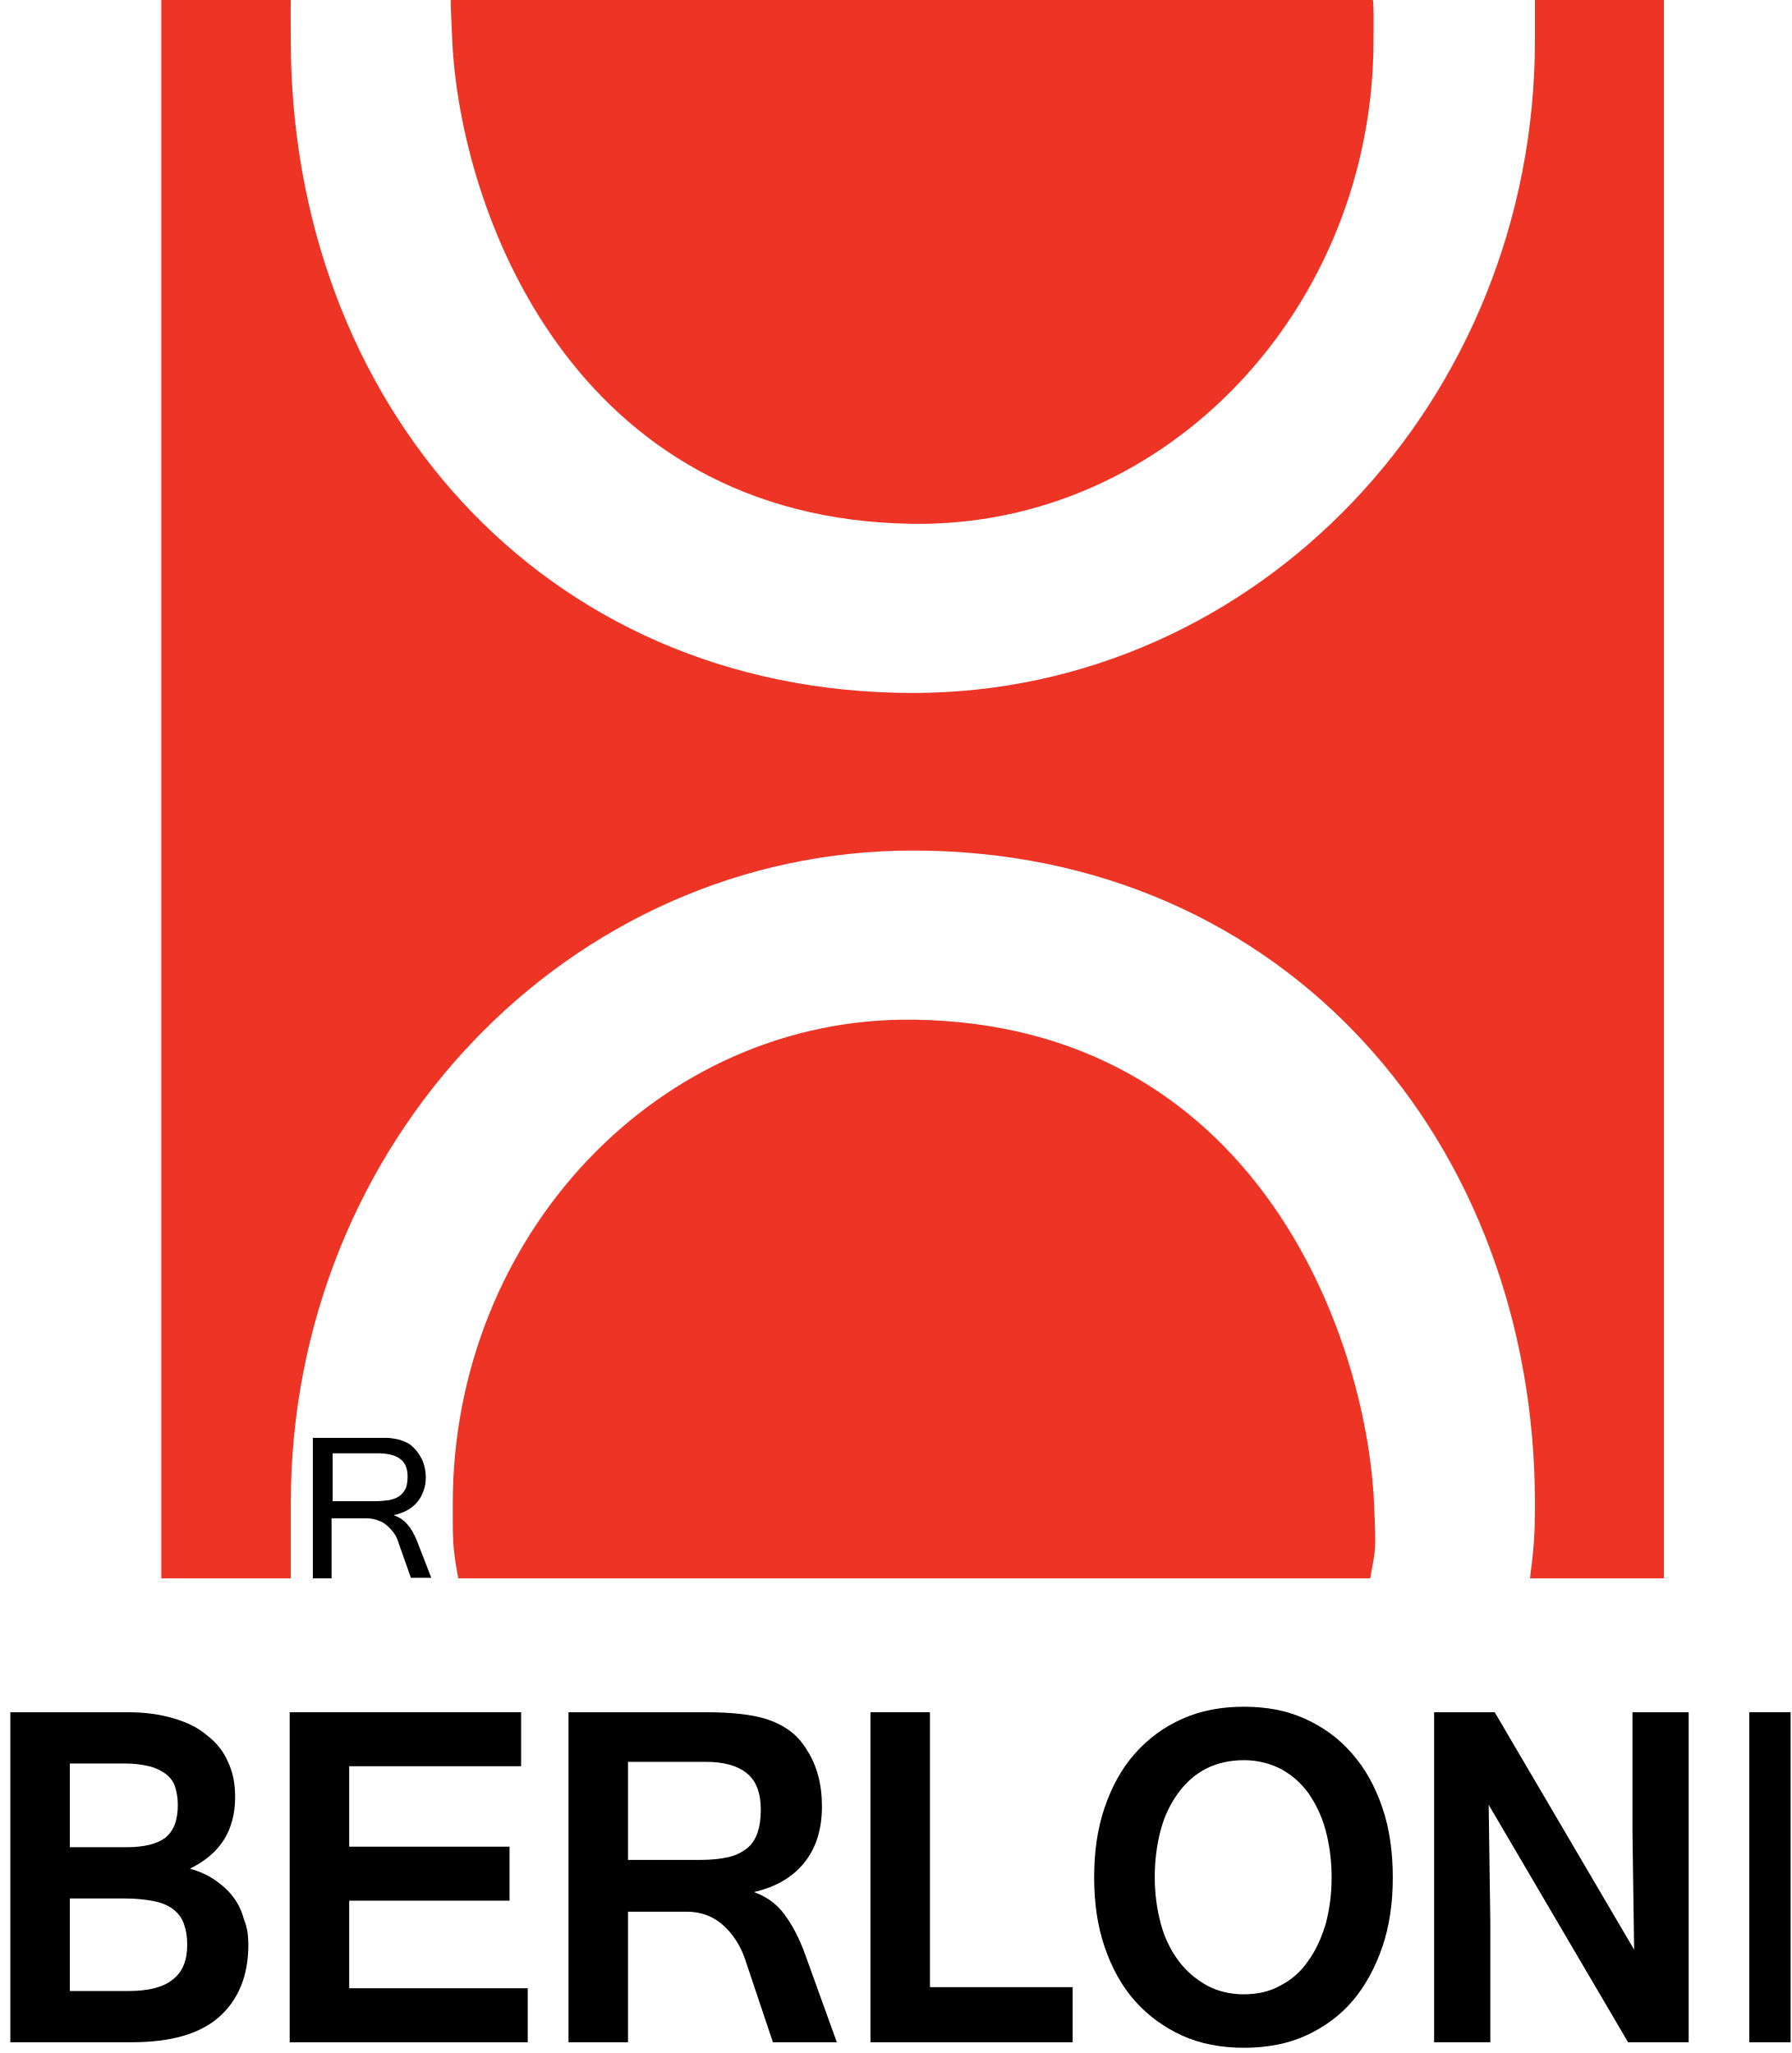
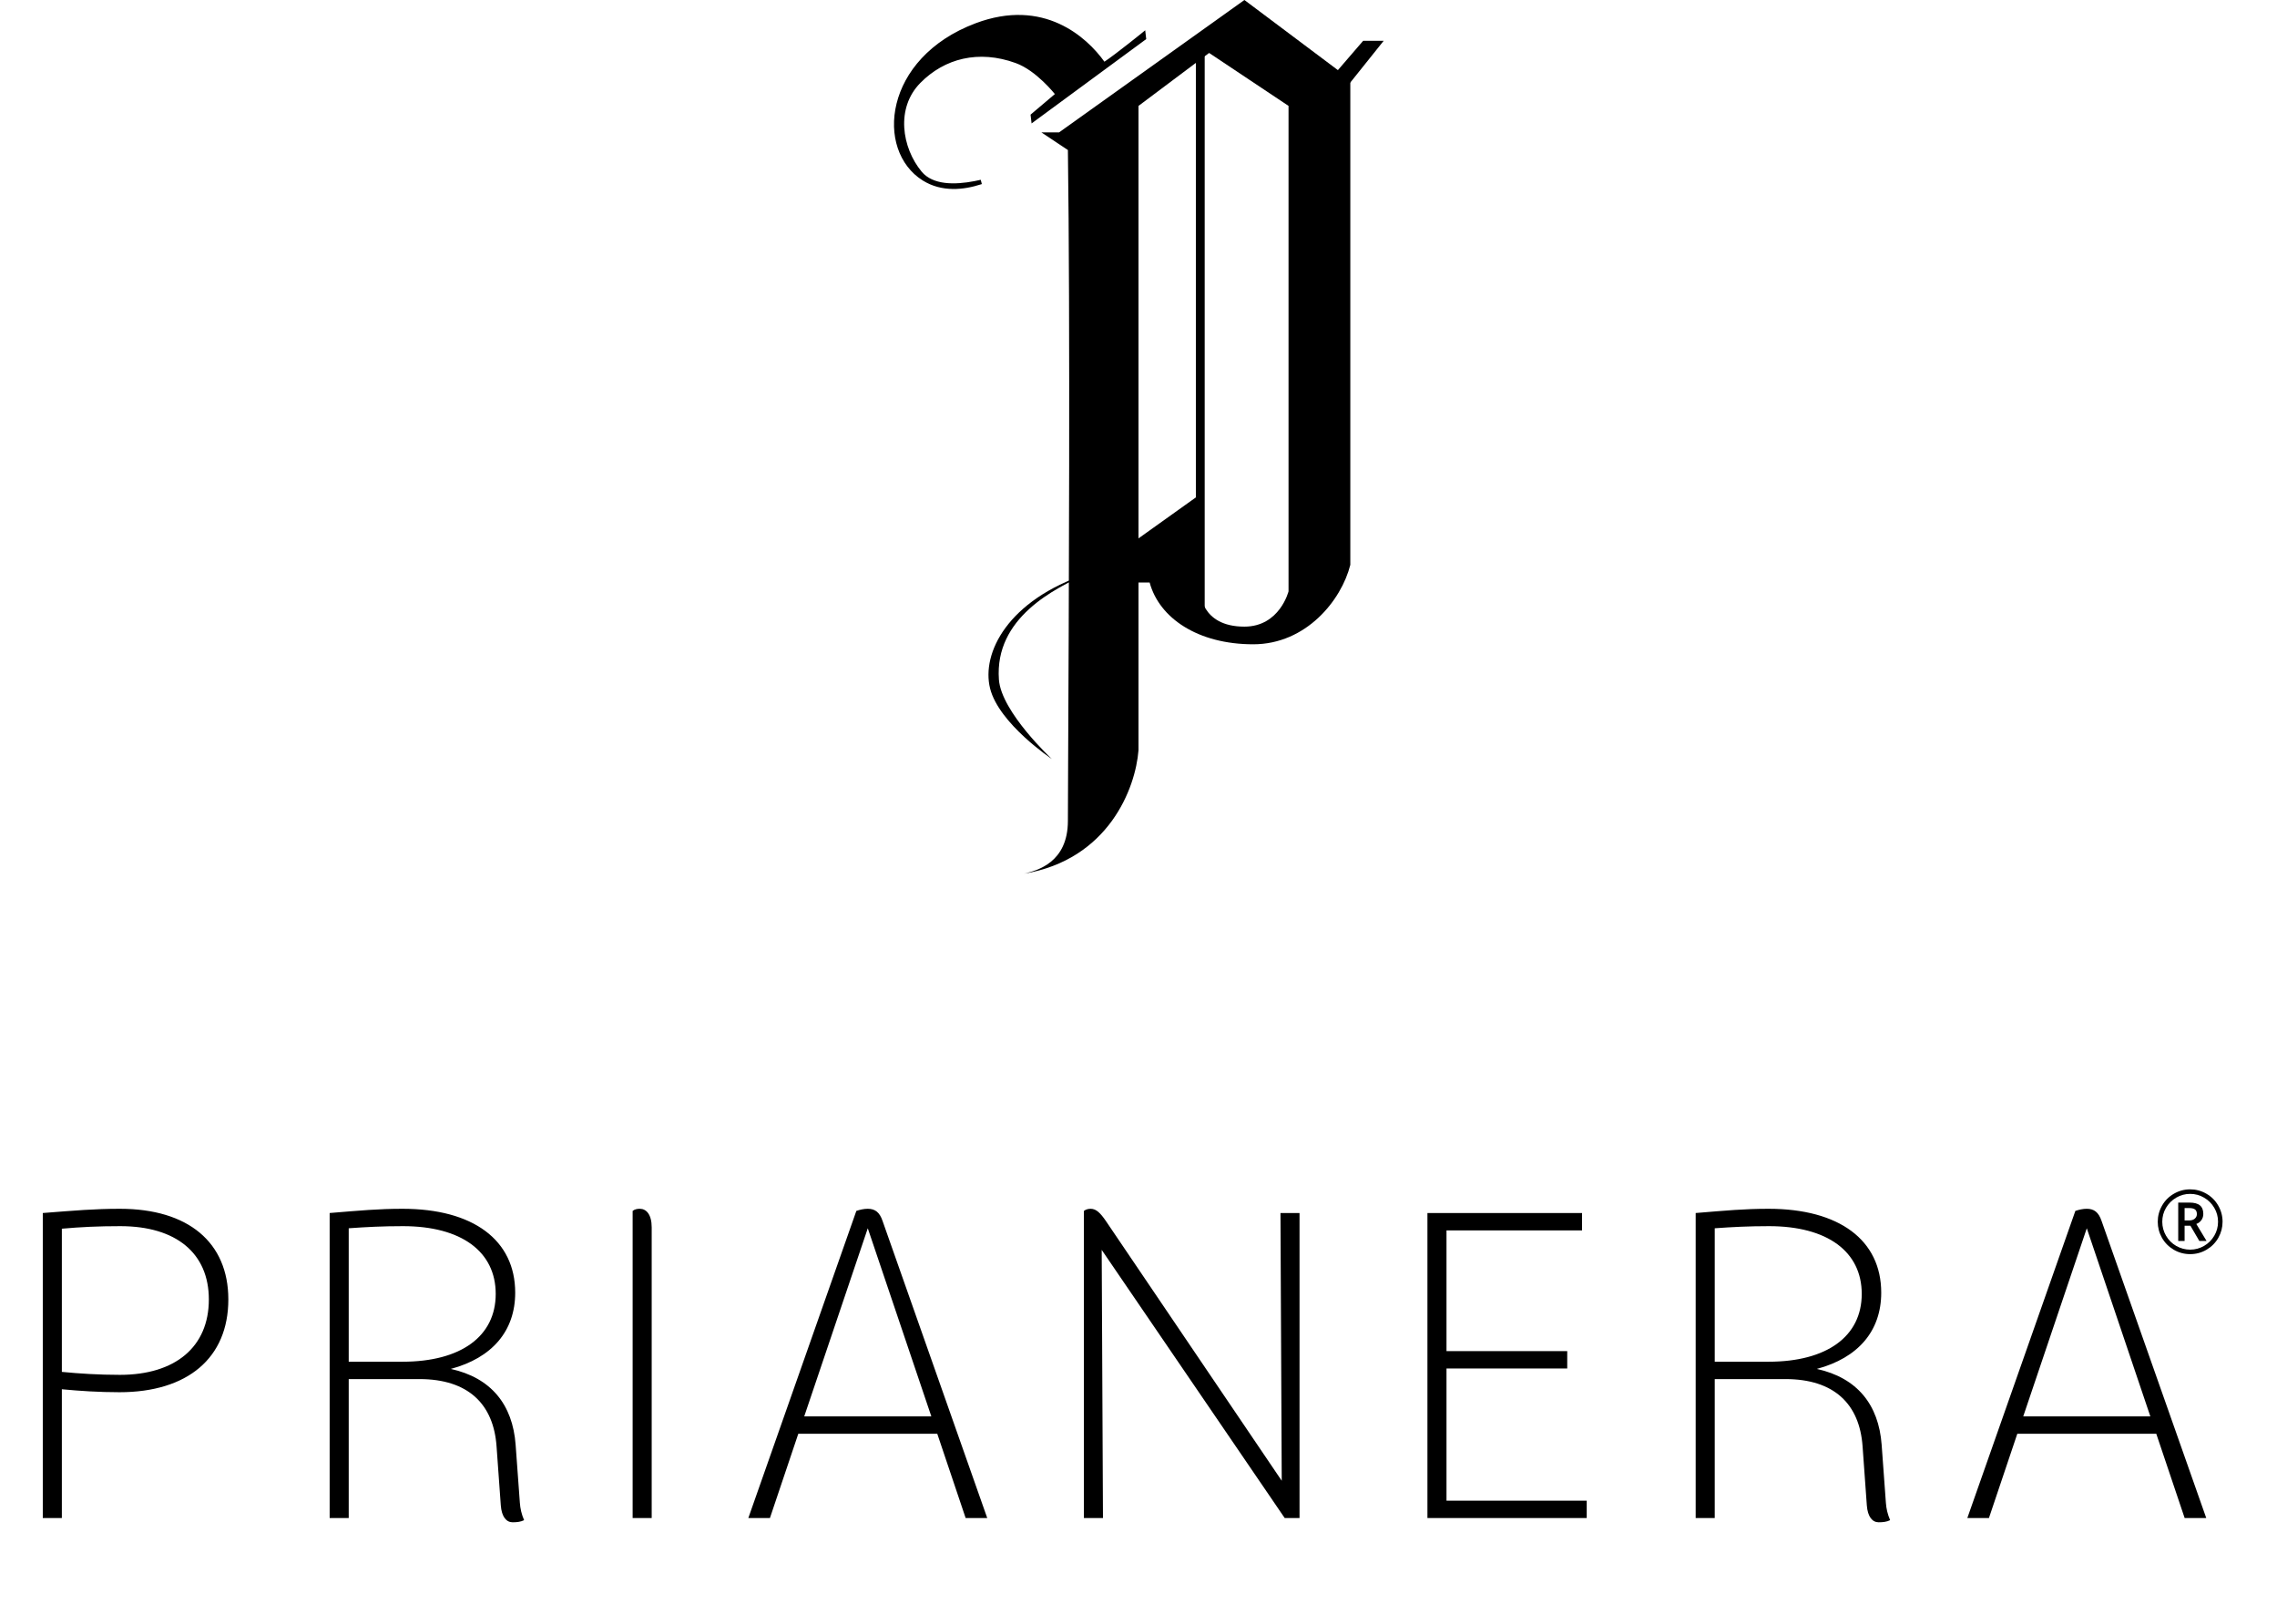
- <svg xmlns="http://www.w3.org/2000/svg" width="96" height="110" viewBox="0 0 96 110" fill="none">
-   <path d="M24.229 2.148C24.642 11.24 30.635 27.83 48.908 28.066C62.546 28.244 73.587 16.465 73.587 2.148C73.587 0.347 73.646 -0.037 73.291 -1.72H24.406C24.081 -0.037 24.111 -0.598 24.229 2.148Z" fill="#EE3425" />
-   <path d="M73.616 80.553C73.203 71.461 67.21 54.871 48.937 54.635C35.299 54.458 24.258 66.236 24.258 80.553C24.258 82.354 24.229 82.886 24.553 84.568H73.41C73.705 82.886 73.734 83.269 73.616 80.553Z" fill="#EE3425" />
-   <path d="M82.236 -1.72V2.148C82.236 21.483 67.328 37.129 48.908 37.129C28.922 37.129 15.579 21.454 15.579 2.148C15.579 0.435 15.52 -0.096 15.727 -1.72H8.642V84.568H15.579V80.553C15.579 61.218 30.487 45.572 48.908 45.572C68.893 45.572 82.236 61.247 82.236 80.553C82.236 82.266 82.177 82.945 81.971 84.568H89.144V-1.72H82.236Z" fill="#EE3425" />
-   <path d="M23.107 84.539H22.015L21.306 82.531C21.247 82.354 21.159 82.207 21.041 82.059C20.922 81.911 20.804 81.793 20.657 81.675C20.509 81.557 20.362 81.498 20.184 81.439C20.007 81.38 19.83 81.351 19.624 81.351H17.764V84.568H16.76V77.041H20.096C20.303 77.041 20.48 77.041 20.686 77.041C20.893 77.041 21.041 77.07 21.218 77.1C21.395 77.129 21.542 77.188 21.69 77.247C21.838 77.306 21.985 77.395 22.103 77.513C22.34 77.72 22.487 77.956 22.635 78.251C22.753 78.546 22.812 78.841 22.812 79.136C22.812 79.402 22.782 79.638 22.694 79.874C22.605 80.111 22.517 80.288 22.369 80.465C22.221 80.642 22.044 80.79 21.838 80.908C21.631 81.026 21.395 81.114 21.129 81.173V81.203C21.66 81.38 22.044 81.823 22.34 82.561L23.107 84.539ZM17.823 80.435H20.066C20.362 80.435 20.627 80.406 20.863 80.376C21.1 80.317 21.277 80.258 21.424 80.14C21.572 80.022 21.66 79.904 21.749 79.727C21.808 79.55 21.838 79.343 21.838 79.107C21.838 78.664 21.69 78.34 21.424 78.162C21.159 77.956 20.745 77.867 20.214 77.867H17.823V80.435Z" fill="black" />
-   <path d="M13.306 104.199C13.306 105.852 12.775 107.151 11.742 108.066C10.709 108.982 9.144 109.424 7.048 109.424H0.554V91.742H6.9C7.786 91.742 8.583 91.86 9.292 92.067C10 92.273 10.62 92.568 11.092 92.982C11.594 93.365 11.978 93.838 12.214 94.399C12.48 94.959 12.598 95.579 12.598 96.288C12.598 97.174 12.391 97.941 12.007 98.561C11.594 99.21 11.004 99.712 10.177 100.125C10.709 100.273 11.151 100.48 11.535 100.745C11.919 101.011 12.244 101.306 12.509 101.661C12.775 102.015 12.952 102.399 13.07 102.841C13.247 103.255 13.306 103.727 13.306 104.199ZM3.742 98.974H6.782C7.727 98.974 8.406 98.797 8.849 98.472C9.292 98.118 9.528 97.557 9.528 96.701C9.528 96.347 9.469 96.022 9.38 95.727C9.292 95.461 9.114 95.225 8.878 95.048C8.642 94.871 8.347 94.723 7.993 94.635C7.638 94.546 7.166 94.487 6.635 94.487H3.742V98.974ZM3.742 106.679H6.9C7.963 106.679 8.76 106.472 9.262 106.059C9.793 105.646 10.03 105.026 10.03 104.199C10.03 103.756 9.97 103.402 9.852 103.078C9.734 102.753 9.557 102.517 9.292 102.31C9.026 102.103 8.701 101.956 8.258 101.867C7.816 101.779 7.314 101.72 6.694 101.72H3.742V106.679Z" fill="black" />
-   <path d="M28.273 109.424H15.52V91.742H27.919V94.635H18.709V98.945H27.299V101.838H18.709V106.531H28.273V109.424Z" fill="black" />
-   <path d="M44.834 109.424H41.41L39.934 105.026C39.816 104.642 39.638 104.288 39.432 103.963C39.225 103.638 38.989 103.373 38.723 103.137C38.458 102.9 38.162 102.723 37.838 102.605C37.513 102.487 37.159 102.428 36.775 102.428H33.646V109.424H30.458V91.742H37.897C38.517 91.742 39.107 91.771 39.638 91.83C40.17 91.889 40.672 91.978 41.114 92.126C41.557 92.273 41.971 92.48 42.325 92.745C42.679 93.011 42.974 93.336 43.24 93.779C43.771 94.605 44.037 95.609 44.037 96.79C44.037 98.03 43.712 99.033 43.092 99.801C42.472 100.568 41.587 101.1 40.435 101.365V101.395C41.085 101.631 41.616 102.015 42.029 102.576C42.443 103.137 42.827 103.845 43.151 104.76L44.834 109.424ZM33.675 99.653H37.572C38.133 99.653 38.635 99.594 39.019 99.506C39.432 99.417 39.757 99.24 40.022 99.033C40.288 98.827 40.465 98.531 40.583 98.207C40.701 97.852 40.76 97.469 40.76 96.967C40.76 96.081 40.524 95.432 40.022 95.019C39.52 94.605 38.782 94.399 37.808 94.399H33.646V99.653H33.675Z" fill="black" />
-   <path d="M57.469 109.424H46.635V91.742H49.823V106.472H57.469V109.424Z" fill="black" />
-   <path d="M66.65 91.447C67.86 91.447 68.952 91.653 69.926 92.096C70.9 92.539 71.757 93.159 72.435 93.956C73.144 94.753 73.675 95.727 74.059 96.849C74.443 97.971 74.62 99.21 74.62 100.598C74.62 101.956 74.443 103.196 74.059 104.317C73.675 105.439 73.144 106.413 72.465 107.21C71.786 108.007 70.93 108.627 69.956 109.07C68.982 109.513 67.86 109.72 66.65 109.72C65.439 109.72 64.317 109.513 63.343 109.07C62.369 108.627 61.513 108.007 60.804 107.21C60.096 106.413 59.565 105.439 59.181 104.317C58.797 103.196 58.62 101.956 58.62 100.598C58.62 99.21 58.797 97.971 59.181 96.849C59.565 95.727 60.096 94.753 60.804 93.956C61.513 93.159 62.34 92.539 63.343 92.096C64.317 91.653 65.439 91.447 66.65 91.447ZM66.62 106.856C67.358 106.856 68.037 106.709 68.598 106.384C69.188 106.089 69.69 105.646 70.074 105.085C70.487 104.524 70.782 103.875 71.019 103.107C71.225 102.34 71.343 101.513 71.343 100.598C71.343 99.683 71.225 98.827 71.019 98.059C70.812 97.291 70.487 96.642 70.103 96.081C69.69 95.52 69.218 95.107 68.627 94.782C68.037 94.487 67.388 94.31 66.65 94.31C65.912 94.31 65.233 94.458 64.642 94.753C64.052 95.048 63.55 95.491 63.137 96.052C62.723 96.613 62.399 97.262 62.192 98.03C61.985 98.797 61.867 99.653 61.867 100.568C61.867 101.483 61.985 102.31 62.192 103.078C62.399 103.845 62.723 104.495 63.137 105.055C63.55 105.616 64.052 106.03 64.613 106.354C65.174 106.679 65.912 106.856 66.62 106.856Z" fill="black" />
-   <path d="M90.443 109.424H87.225L79.757 96.701L79.845 102.989V109.424H76.834V91.742H80.081L87.55 104.465L87.461 98.177V91.742H90.472V109.424H90.443Z" fill="black" />
-   <path d="M95.934 109.424H93.72V91.742H95.934V109.424Z" fill="black" />
+ <svg xmlns="http://www.w3.org/2000/svg" width="129" height="92" viewBox="0 0 129 92" fill="none">
+   <path d="M123.765 69.14H124.029C124.159 69.14 124.263 69.106 124.341 69.04C124.421 68.971 124.461 68.885 124.461 68.781C124.461 68.659 124.426 68.572 124.356 68.519C124.286 68.466 124.175 68.439 124.024 68.439H123.765V69.14ZM124.825 68.771C124.825 68.901 124.79 69.017 124.72 69.118C124.651 69.217 124.555 69.291 124.429 69.34L125.01 70.304H124.6L124.095 69.44H123.765V70.304H123.404V68.129H124.041C124.311 68.129 124.509 68.182 124.634 68.288C124.761 68.393 124.825 68.555 124.825 68.771ZM122.244 69.215C122.244 68.89 122.326 68.585 122.488 68.3C122.651 68.015 122.875 67.79 123.16 67.626C123.444 67.462 123.751 67.379 124.08 67.379C124.406 67.379 124.711 67.461 124.996 67.624C125.28 67.786 125.505 68.01 125.669 68.295C125.834 68.58 125.916 68.887 125.916 69.215C125.916 69.536 125.837 69.837 125.679 70.119C125.521 70.4 125.3 70.626 125.015 70.795C124.73 70.964 124.419 71.049 124.08 71.049C123.743 71.049 123.432 70.965 123.147 70.797C122.863 70.628 122.64 70.403 122.481 70.121C122.323 69.84 122.244 69.538 122.244 69.215ZM122.5 69.215C122.5 69.497 122.571 69.761 122.713 70.006C122.854 70.251 123.047 70.443 123.292 70.585C123.537 70.725 123.8 70.795 124.08 70.795C124.363 70.795 124.626 70.724 124.869 70.582C125.111 70.441 125.303 70.25 125.445 70.009C125.588 69.766 125.66 69.502 125.66 69.215C125.66 68.932 125.589 68.669 125.447 68.427C125.306 68.184 125.114 67.992 124.871 67.851C124.63 67.707 124.367 67.636 124.08 67.636C123.797 67.636 123.534 67.707 123.292 67.848C123.049 67.99 122.856 68.182 122.713 68.424C122.571 68.665 122.5 68.929 122.5 69.215Z" fill="black" />
+   <path d="M68 35V3" stroke="black" stroke-width="0.5" />
+   <path d="M6.792 68.48C5.352 68.48 4.272 68.576 2.424 68.72V86H3.504V78.704C4.512 78.8 5.616 78.872 6.768 78.872C10.632 78.872 12.936 76.928 12.936 73.616C12.936 70.376 10.656 68.48 6.792 68.48ZM6.792 77.888C5.592 77.888 4.488 77.816 3.504 77.72V69.608C4.584 69.512 5.568 69.464 6.816 69.464C9.984 69.464 11.832 71 11.832 73.616C11.832 76.304 9.936 77.888 6.792 77.888ZM29.452 85.136L29.212 81.848C29.044 79.568 27.82 78.056 25.54 77.552C27.868 76.928 29.188 75.416 29.188 73.232C29.188 70.256 26.812 68.48 22.804 68.48C21.436 68.48 20.428 68.576 18.676 68.72V86H19.756V78.128H23.764C26.524 78.128 27.964 79.544 28.132 81.944L28.372 85.28C28.42 85.928 28.684 86.24 29.044 86.24C29.284 86.24 29.5 86.216 29.692 86.12C29.548 85.784 29.476 85.472 29.452 85.136ZM22.828 69.464C26.14 69.464 28.084 70.904 28.084 73.304C28.084 75.704 26.116 77.144 22.804 77.144H19.756V69.584C20.764 69.512 21.676 69.464 22.828 69.464ZM36.921 86V69.536C36.921 68.792 36.609 68.48 36.249 68.48C36.105 68.48 35.961 68.504 35.841 68.6V86H36.921ZM54.707 86H55.931L50.003 69.176C49.835 68.672 49.571 68.48 49.163 68.48C48.947 68.48 48.731 68.528 48.515 68.6L42.395 86H43.619L45.227 81.224H53.099L54.707 86ZM45.563 80.24L49.163 69.584L52.763 80.24H45.563ZM72.543 68.72L72.615 83.888L62.655 69.176C62.343 68.72 62.103 68.48 61.791 68.48C61.623 68.48 61.503 68.528 61.407 68.6V86H62.487L62.415 70.808L72.783 86H73.623V68.72H72.543ZM81.949 85.016V77.528H88.789V76.544H81.949V69.704H89.629V68.72H80.869V86H89.893V85.016H81.949ZM106.842 85.136L106.602 81.848C106.434 79.568 105.21 78.056 102.93 77.552C105.258 76.928 106.578 75.416 106.578 73.232C106.578 70.256 104.202 68.48 100.194 68.48C98.826 68.48 97.818 68.576 96.066 68.72V86H97.146V78.128H101.154C103.914 78.128 105.354 79.544 105.522 81.944L105.762 85.28C105.81 85.928 106.074 86.24 106.434 86.24C106.674 86.24 106.89 86.216 107.082 86.12C106.938 85.784 106.866 85.472 106.842 85.136ZM100.218 69.464C103.53 69.464 105.474 70.904 105.474 73.304C105.474 75.704 103.506 77.144 100.194 77.144H97.146V69.584C98.154 69.512 99.066 69.464 100.218 69.464ZM123.768 86H124.992L119.064 69.176C118.896 68.672 118.632 68.48 118.224 68.48C118.008 68.48 117.792 68.528 117.576 68.6L111.456 86H112.68L114.288 81.224H122.16L123.768 86ZM114.624 80.24L118.224 69.584L121.824 80.24H114.624Z" fill="black" />
+   <path d="M64.685 2.036C64.72 2.008 64.753 1.982 64.782 1.958L64.805 2.157L58.542 6.764L58.517 6.547L59.842 5.425L59.934 5.347L59.859 5.253L59.761 5.33L59.859 5.253L59.859 5.253L59.859 5.252L59.858 5.251L59.856 5.248L59.846 5.236C59.838 5.226 59.826 5.211 59.81 5.192C59.779 5.154 59.733 5.099 59.674 5.033C59.556 4.899 59.386 4.717 59.179 4.521C58.768 4.131 58.199 3.677 57.587 3.455C55.441 2.675 53.453 3.185 52.049 4.613C50.593 6.093 50.965 8.412 52.119 9.805C52.465 10.221 52.973 10.417 53.522 10.484C54.07 10.55 54.673 10.491 55.228 10.384C55.35 10.36 55.471 10.334 55.589 10.307C55.57 10.313 55.551 10.319 55.532 10.326C54.576 10.634 53.379 10.767 52.339 10.116C51.039 9.301 50.489 7.628 50.914 5.901C51.338 4.178 52.733 2.407 55.315 1.435C57.213 0.721 58.753 0.915 59.94 1.453C61.132 1.993 61.976 2.882 62.467 3.568L62.537 3.665L62.637 3.6C62.955 3.392 63.537 2.944 64.036 2.552C64.286 2.355 64.517 2.171 64.685 2.036Z" fill="black" stroke="black" stroke-width="0.25" />
+   <path fill-rule="evenodd" clip-rule="evenodd" d="M70.5 0L76.5 4.5V32C76 34 74 36.5 71 36.5C67.861 36.5 65.674 35.013 65.131 33H64.5V42.5C64.333 44.667 62.8 48.7 58 49.5C58.015 49.496 58.03 49.493 58.046 49.489C58.746 49.315 60.5 48.88 60.5 46.5C60.5 46.028 60.506 44.798 60.514 43.033C60.551 35.441 60.635 17.966 60.5 8.5L59 7.5H60L70.5 0ZM64.5 30.5L68 28V29V32.5V33.5C68 33.5 68 35.5 70.5 35.5C72.5 35.5 73 33.5 73 33.5V6L68.5 3L64.5 6V30.5Z" fill="black" />
+   <path d="M56.092 39C56.592 41 59.592 43 59.592 43C59.592 43 56.726 40.339 56.592 38.5C56.337 35 59.758 33.333 61.592 32.5C57.092 34 55.592 37 56.092 39Z" fill="black" />
+   <path fill-rule="evenodd" clip-rule="evenodd" d="M78.39 2.312L76.39 4.812L75.61 4.188L77.227 2.312L78.39 2.312Z" fill="black" />
</svg>
